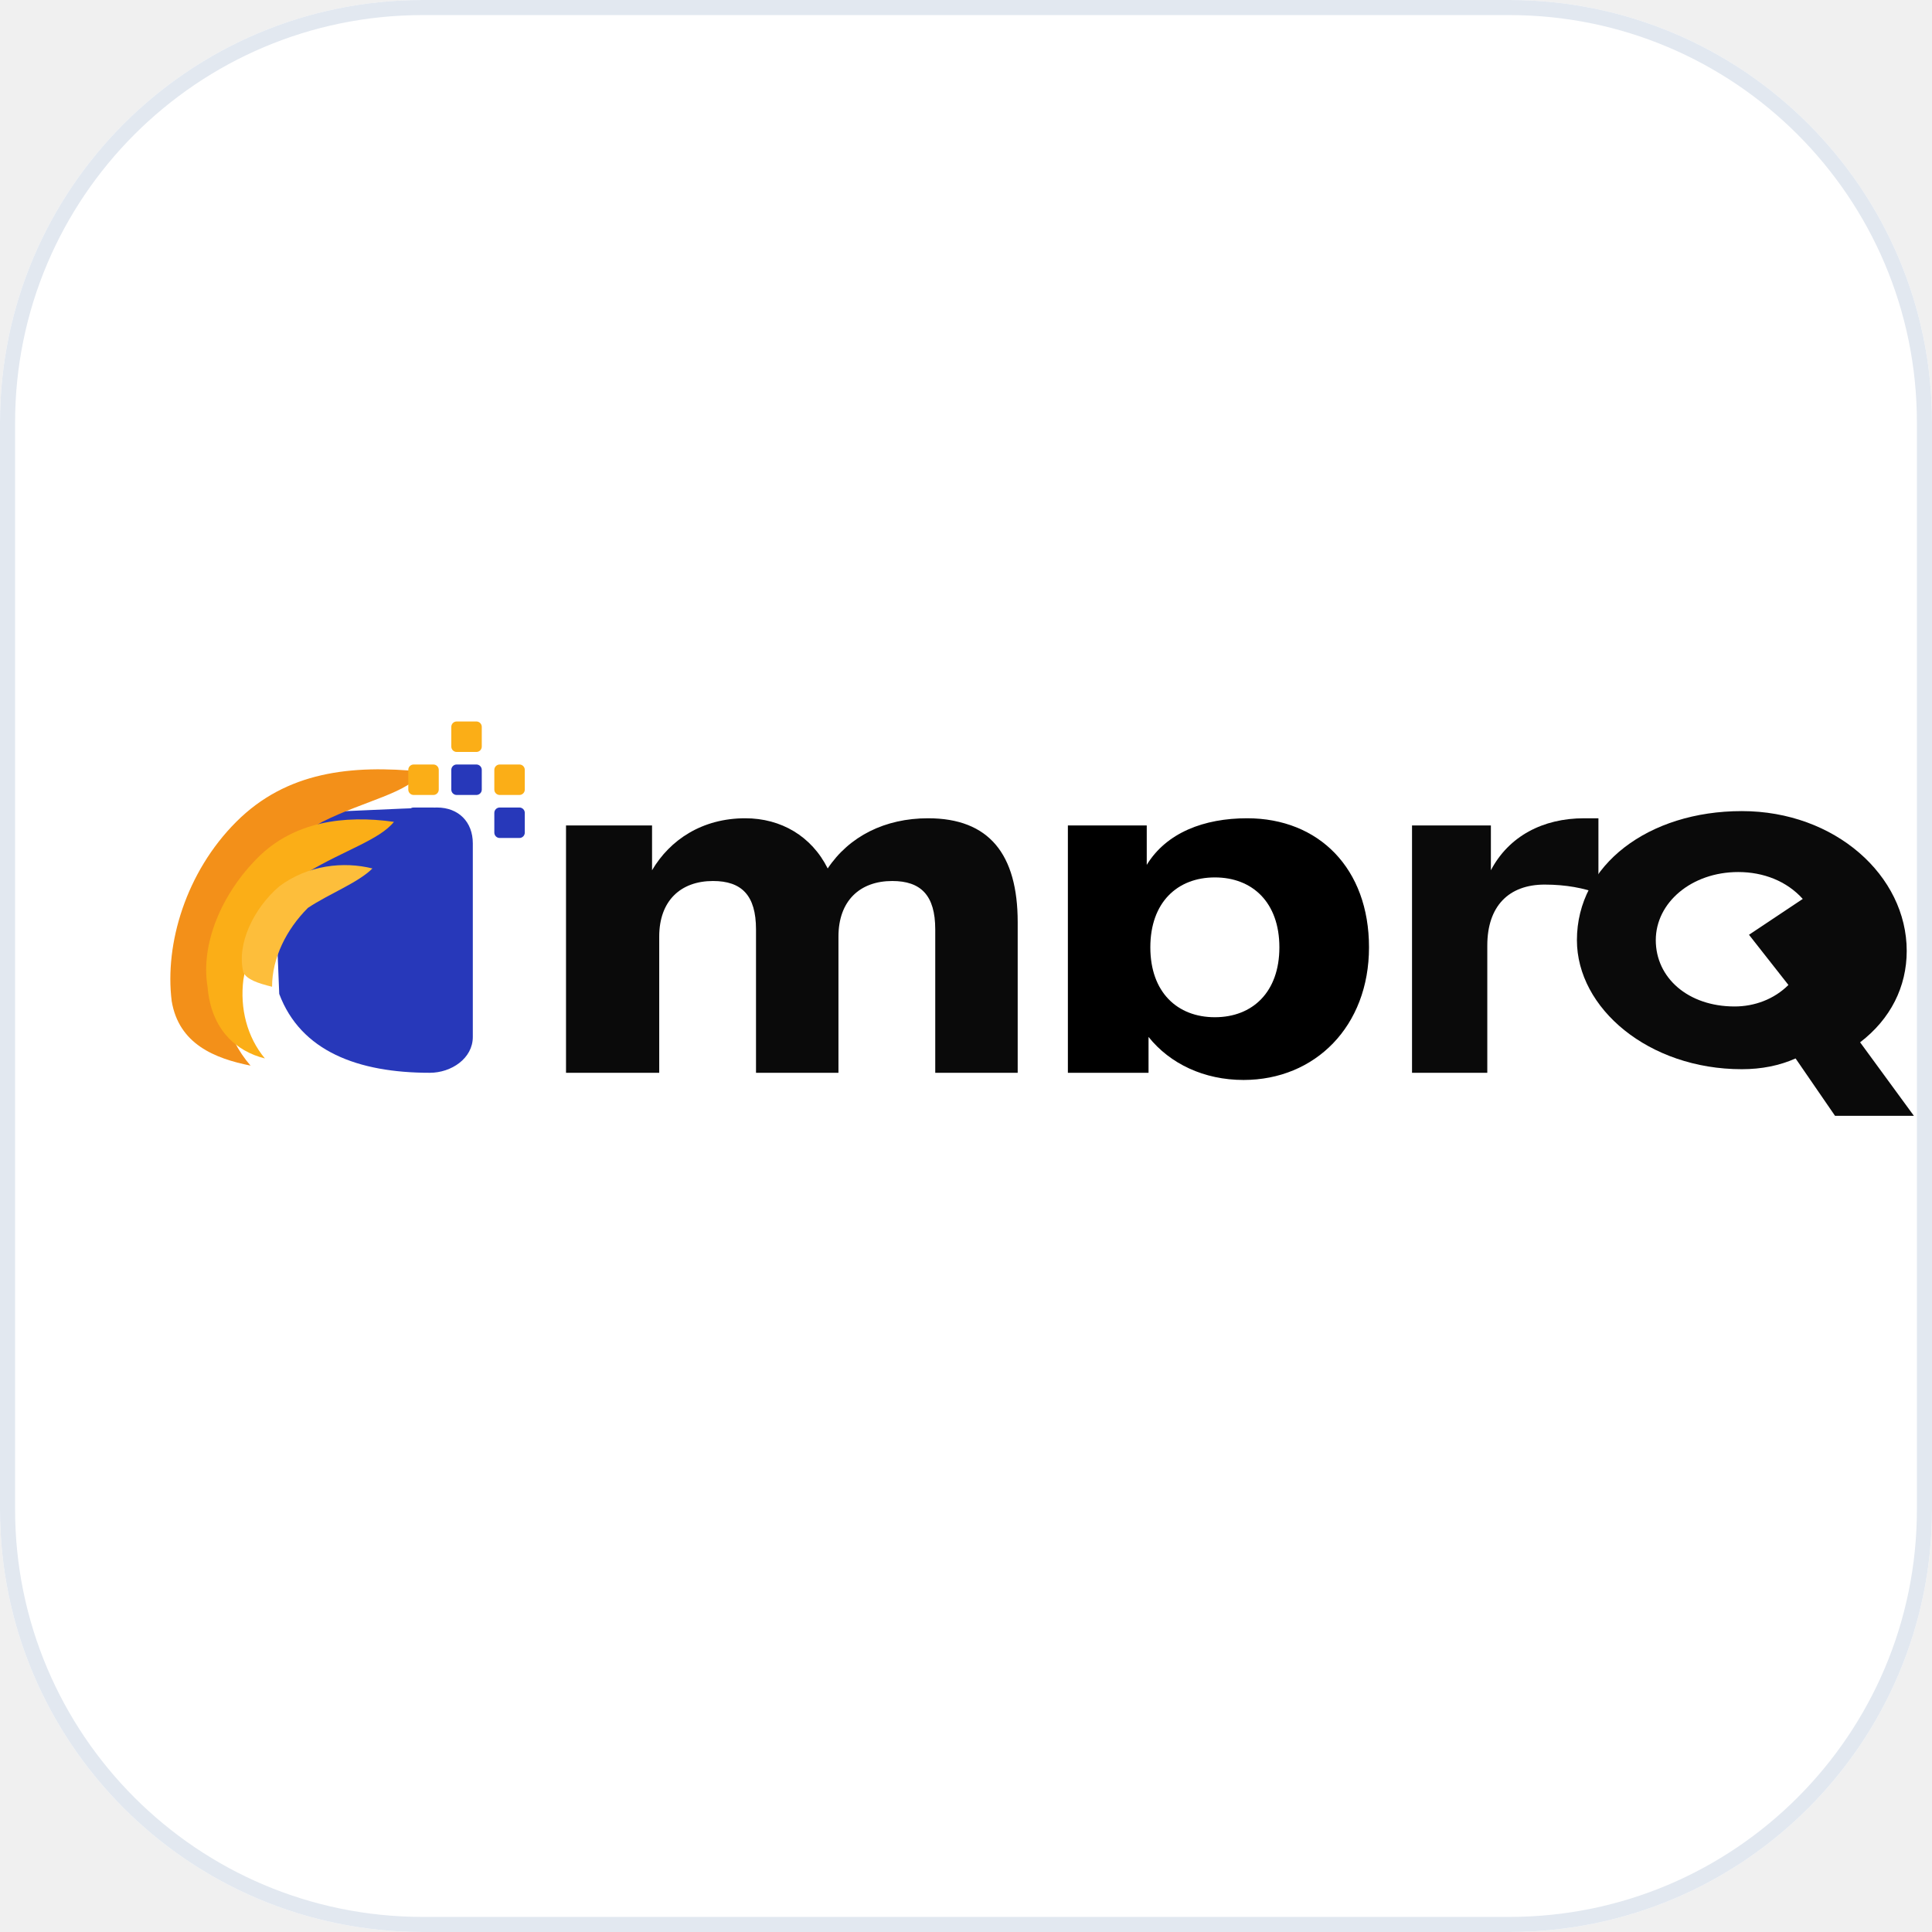
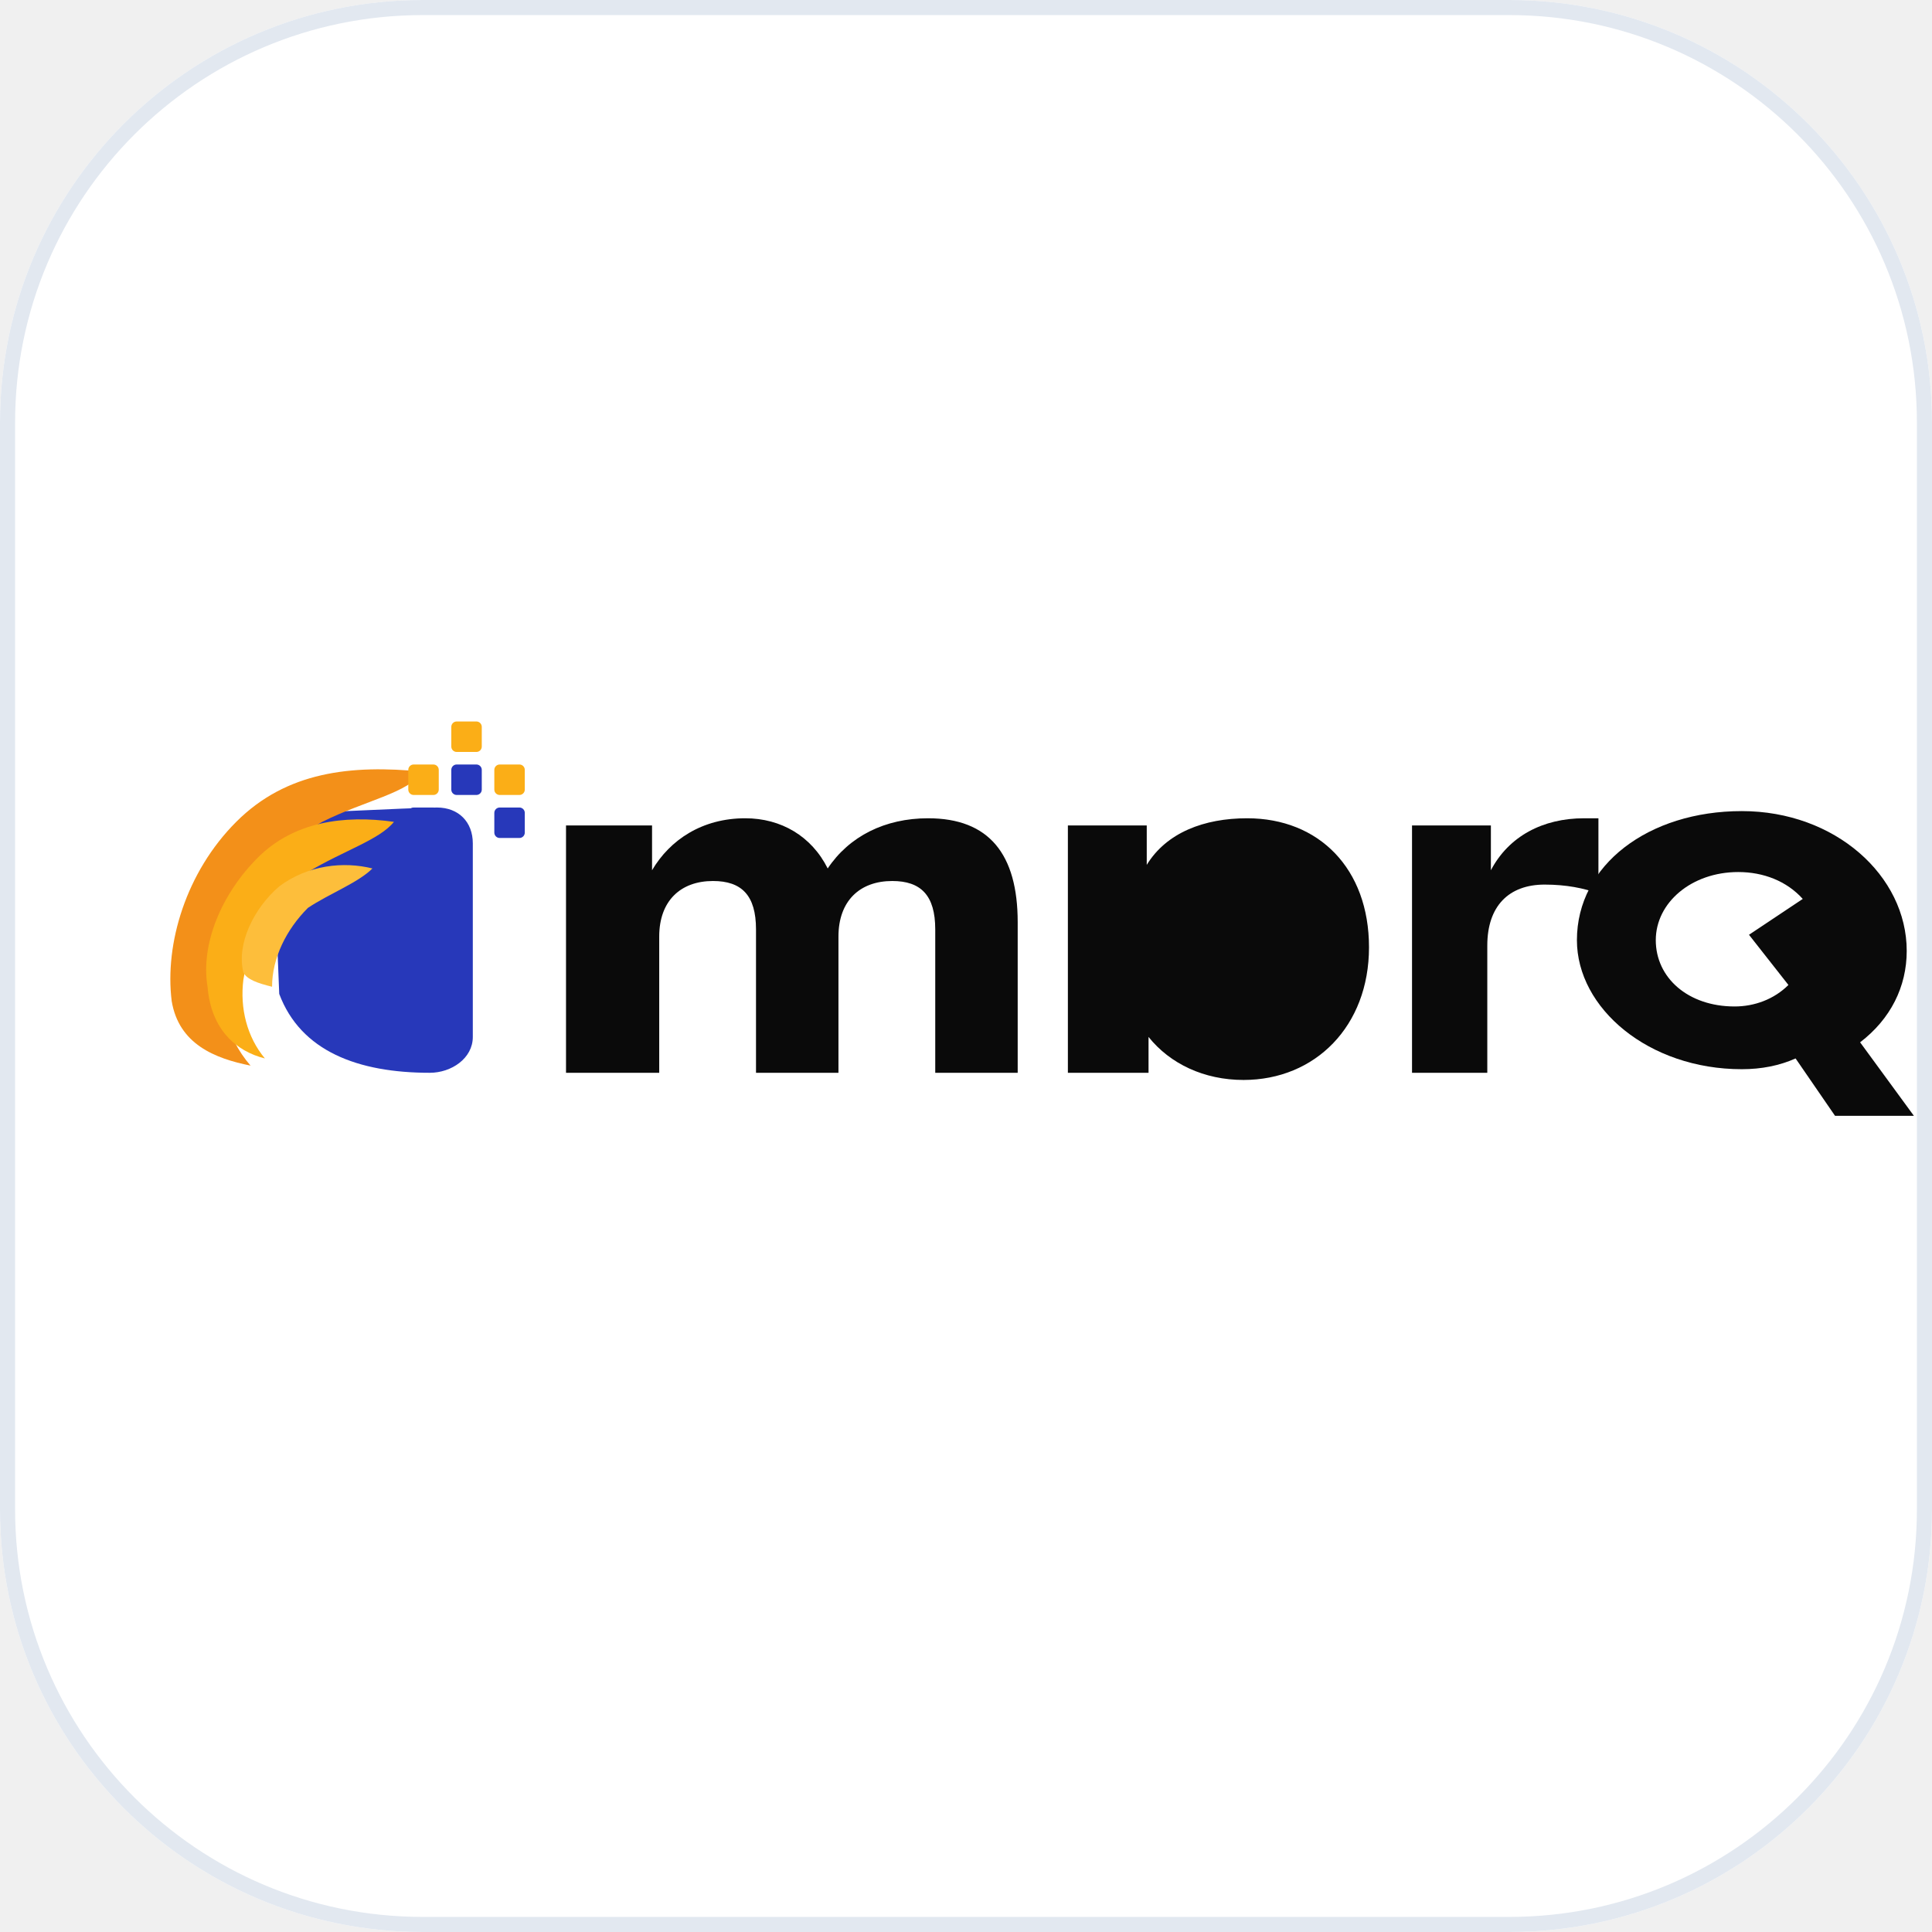
<svg xmlns="http://www.w3.org/2000/svg" viewBox="0 0 512 512" width="512" height="512">
  <defs>
    <filter id="softShadow" x="-10%" y="-10%" width="120%" height="120%">
      <feDropShadow dx="0" dy="8" stdDeviation="16" flood-color="#000000" flood-opacity="0.08" />
    </filter>
  </defs>
  <rect width="512" height="512" rx="112" fill="#FFFFFF" />
  <rect x="2" y="2" width="508" height="508" rx="110" fill="none" stroke="#E2E8F0" stroke-width="4" />
  <g transform="translate(36, 176) scale(0.95)">
    <g id="emblem">
      <path d="M38 42 C38 42, 78 40, 84 40 C90 40, 94 44, 94 50 L94 104 C94 110, 88 114, 82 114 C62 114, 46 108, 40 92 Z" fill="#2738BA" />
      <path d="M10 94 C8 78, 14 58, 28 44 C42 30, 60 28, 80 30 C76 36, 64 38, 52 44 C38 52, 28 66, 24 82 C22 92, 25 104, 32 112 C22 110, 12 106, 10 94 Z" fill="#F39019" />
      <path d="M20 90 C18 78, 24 64, 34 54 C44 44, 58 42, 72 44 C68 49, 58 52, 48 58 C38 65, 32 76, 30 88 C29 96, 31 104, 36 110 C28 108, 21 102, 20 90 Z" fill="#FBAE17" />
      <path d="M30 86 C28 78, 33 68, 40 62 C48 56, 58 55, 66 57 C62 61, 54 64, 48 68 C42 74, 38 82, 38 90 C34 89, 31 88, 30 86 Z" fill="#FDBE3B" />
      <rect x="76" y="28" width="8.5" height="8.5" rx="1.5" fill="#FBAE17" />
      <rect x="88" y="28" width="8.5" height="8.5" rx="1.5" fill="#2738BA" />
      <rect x="100" y="28" width="8.5" height="8.5" rx="1.5" fill="#FBAE17" />
      <rect x="88" y="16" width="8.5" height="8.5" rx="1.5" fill="#FBAE17" />
      <rect x="76" y="40" width="8.5" height="8.5" rx="1.5" fill="#2738BA" />
      <rect x="100" y="40" width="8.5" height="8.5" rx="1.5" fill="#2738BA" />
    </g>
    <g id="letters" fill="#0A0A0A">
      <path d="M120 45 L144 45 L144 57.5 C149 49, 158 43, 170 43 C180 43, 188.5 48, 193 57 C199 48, 209 43, 221 43 C238 43, 246 53, 246 72 L246 114 L223 114 L223 74 C223 64.5, 219 60.5, 211 60.5 C202 60.5, 196 66, 196 76 L196 114 L173 114 L173 74 C173 64.5, 169 60.5, 161 60.5 C152 60.5, 146 66, 146 76 L146 114 L120 114 Z" />
-       <path fill-rule="nonzero" d="M260 45 L282 45 L282 56 C287.5 47, 298 43, 310 43 C330 43, 344 57, 344 79 C344 101, 329 116, 309 116 C298 116, 288.5 111.5, 282.5 104 L282.5 114 L260 114 Z M283 79 C283 91.5, 290.5 98.5, 301 98.5 C311.5 98.5, 319 91.5, 319 79 C319 66.5, 311.5 59.5, 301 59.5 C290.5 59.5, 283 66.5, 283 79 Z" fill="black" />
+       <path d="M260 45 L282 45 L282 56 C287.5 47, 298 43, 310 43 C330 43, 344 57, 344 79 C344 101, 329 116, 309 116 C298 116, 288.5 111.5, 282.5 104 L282.5 114 L260 114 Z M283 79 C283 66.5, 290.5 59.5, 301 59.5 C311.5 59.5, 319 66.5, 319 79 C319 91.5, 311.5 98.5, 301 98.5 C290.5 98.5, 283 91.5, 283 79 Z" />
      <path d="M356 45 L378 45 L378 57.5 C383 48, 392.5 43, 404 43 L408 43 L408 64 C404 62.5, 399 61.5, 393 61.5 C383 61.5, 377 67.5, 377 78.5 L377 114 L356 114 Z" />
      <path d="M448 41 C474 41, 494 59, 494 80 C494 90, 489.5 99, 481 105.5 L496 126 L474 126 L463 110 C458.5 112, 453.5 113, 448 113 C422 113, 402 96, 402 77 C402 56, 422 41, 448 41 Z M447 58 C434 58, 424 66.5, 424 77 C424 87.5, 433 95.5, 446 95.5 C451.5 95.5, 457 93.5, 461 89.5 L450 75.5 L465 65.5 C460.5 60.5, 454 58, 447 58 Z" />
    </g>
  </g>
</svg>
